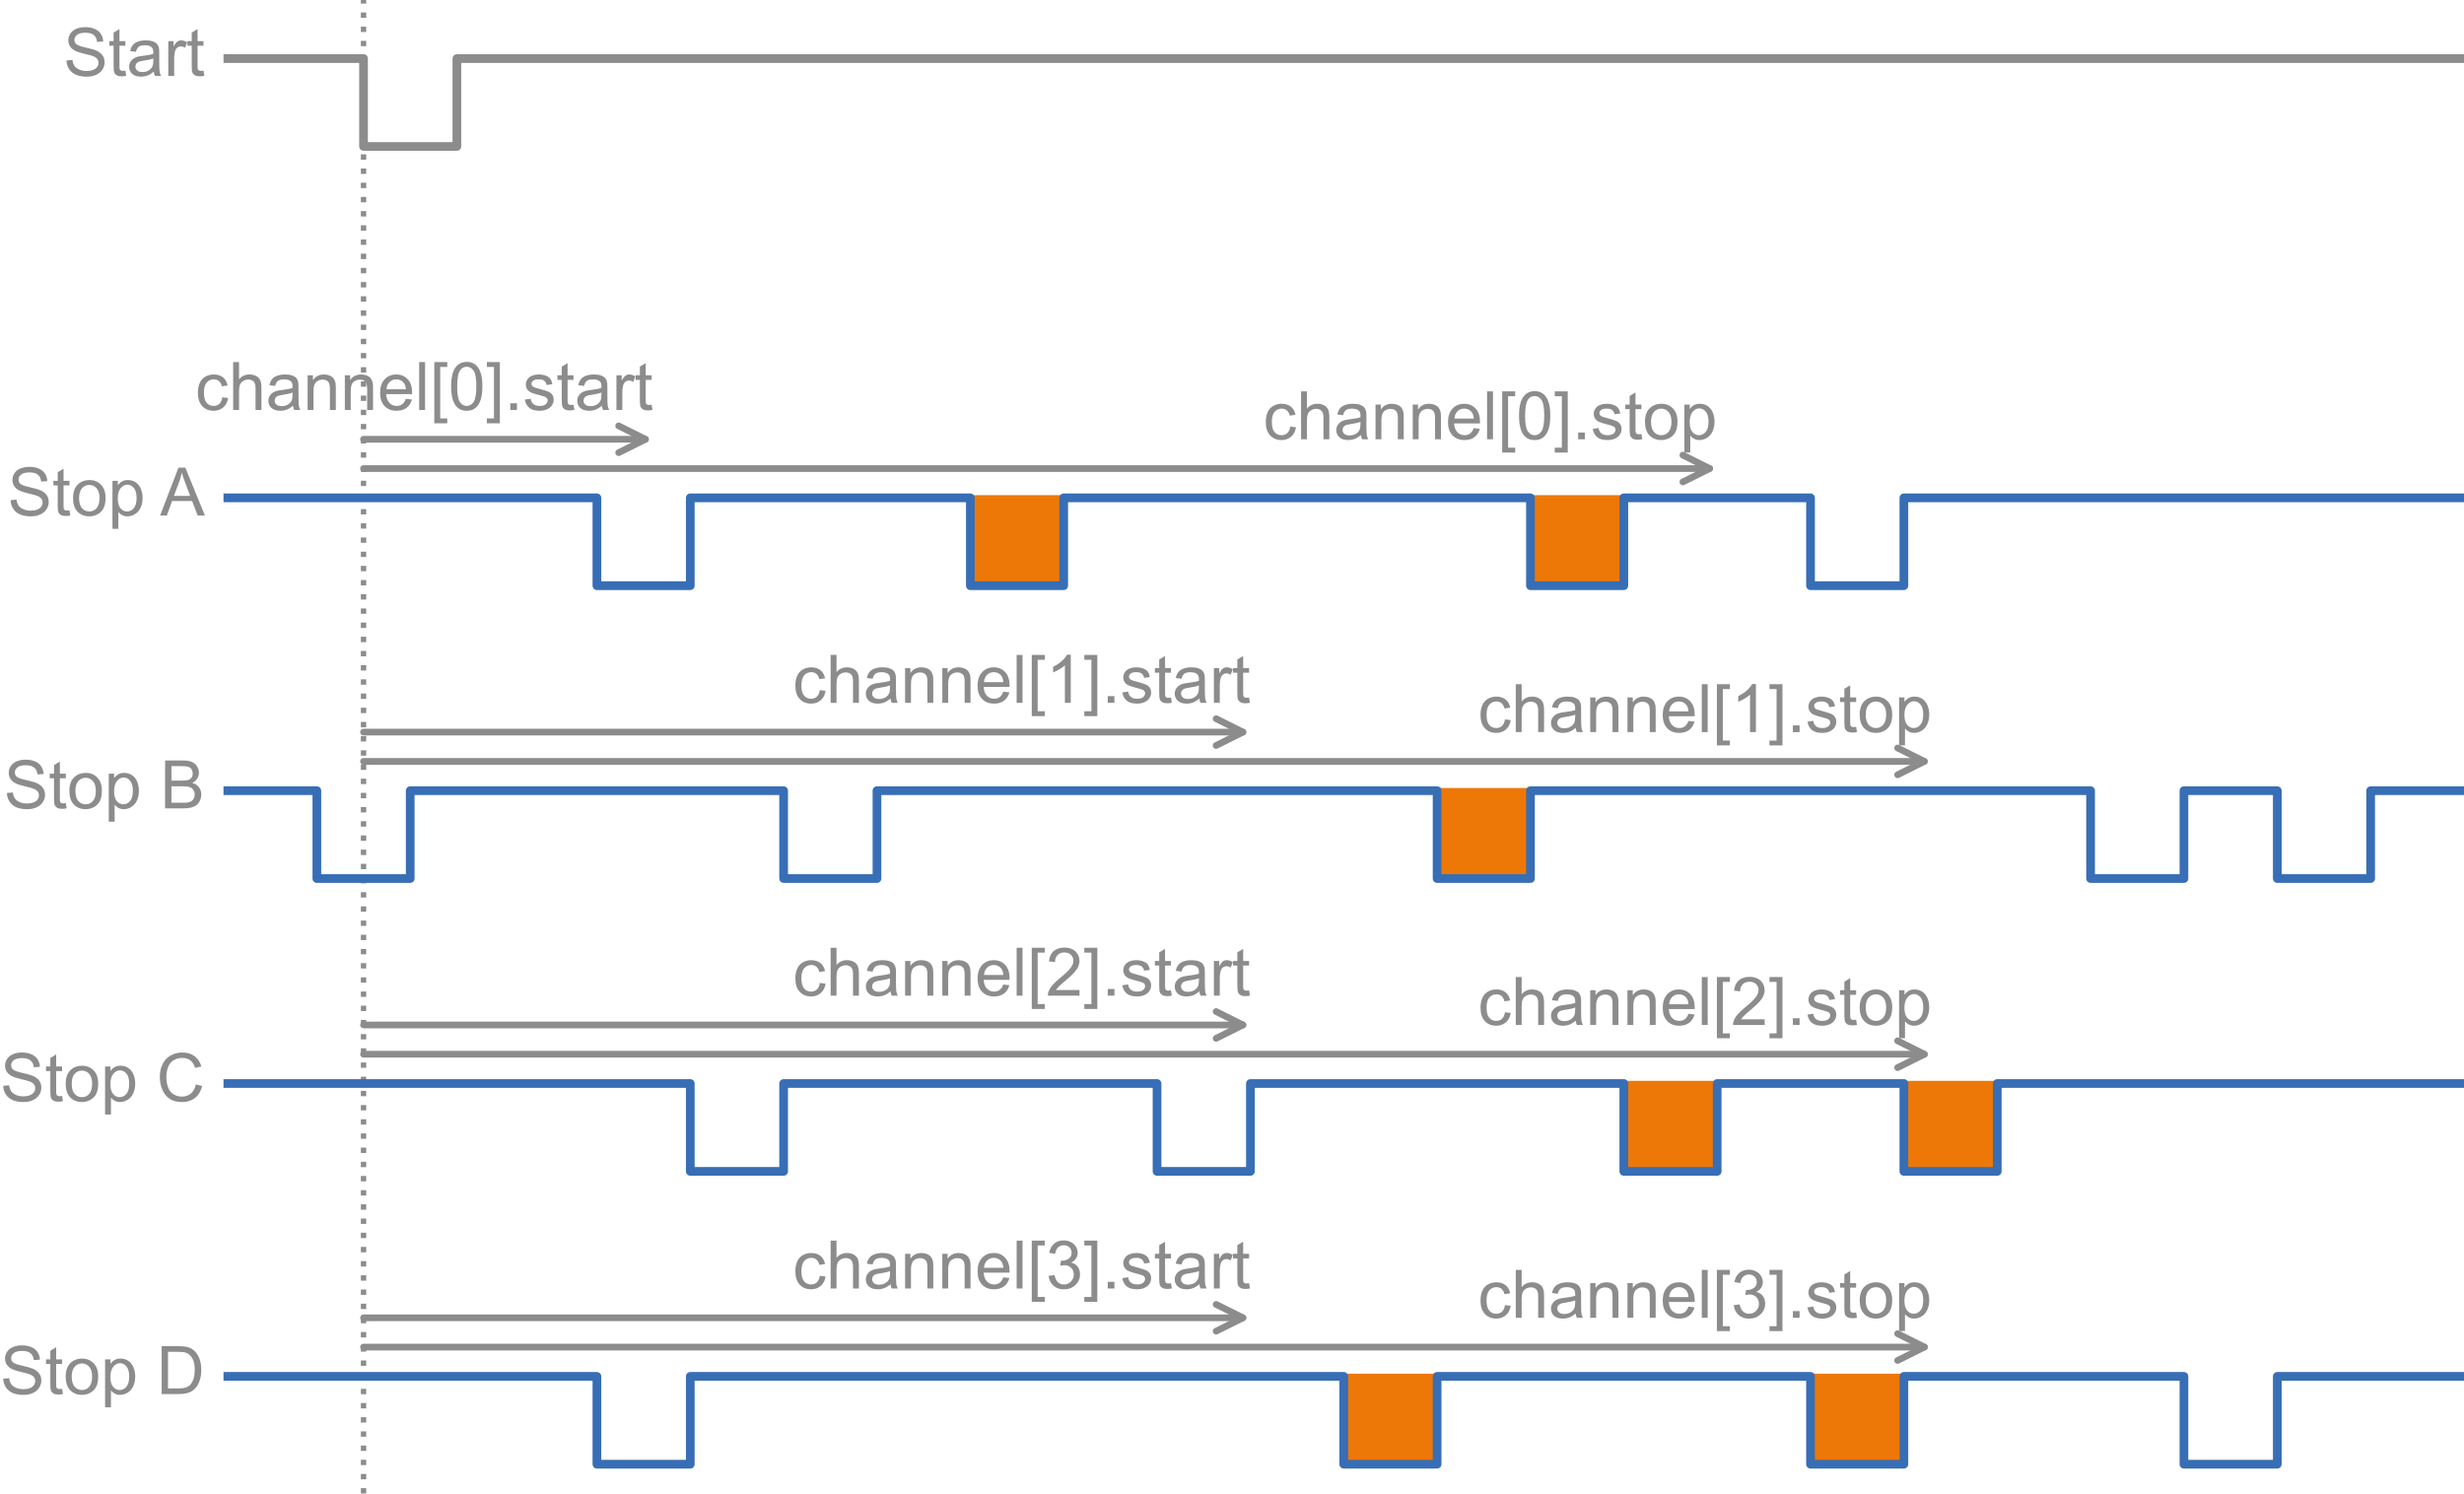
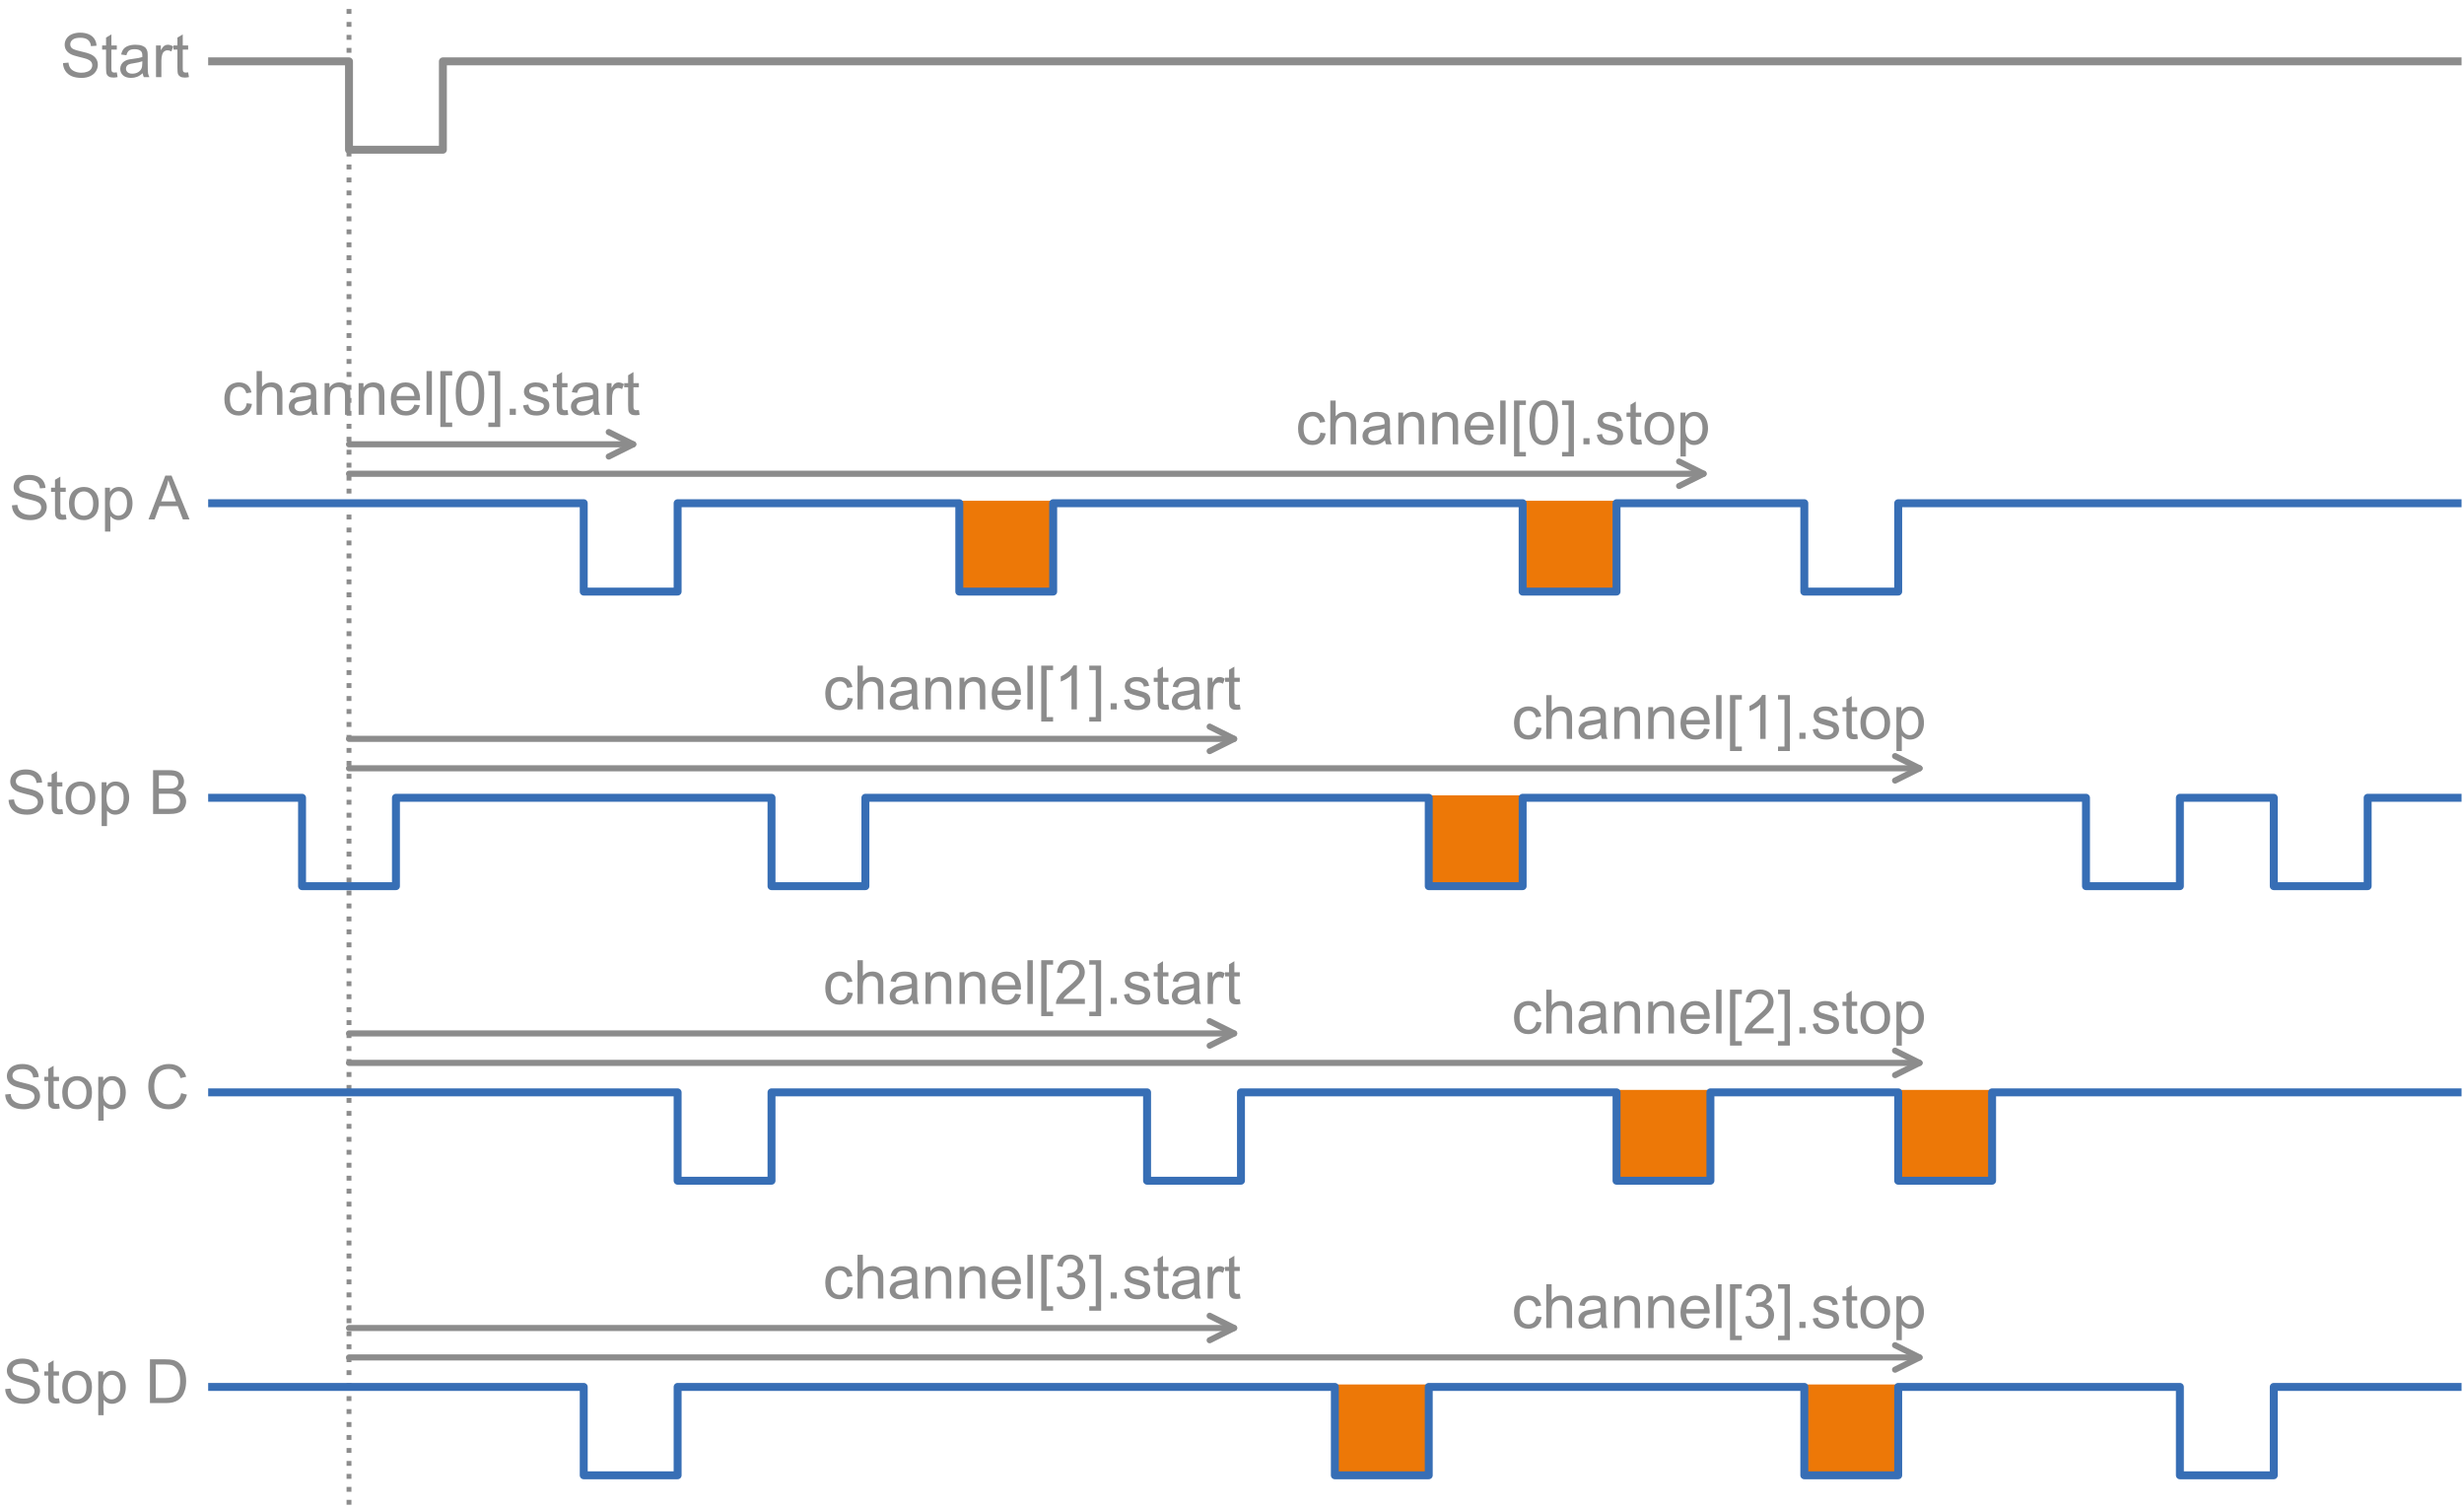
- <svg xmlns="http://www.w3.org/2000/svg" xmlns:xlink="http://www.w3.org/1999/xlink" width="368.1pt" height="223.141pt" viewBox="0 0 368.1 223.141" version="1.1">
+ <svg xmlns="http://www.w3.org/2000/svg" xmlns:xlink="http://www.w3.org/1999/xlink" width="402.945pt" height="246.469pt" viewBox="0 0 402.945 246.469" version="1.1">
  <defs>
    <style type="text/css">*{stroke-linejoin: round; stroke-linecap: butt}</style>
  </defs>
  <g id="figure_1">
    <g id="patch_1">
-       <path d="M 0 223.141  L 368.1 223.141  L 368.1 0  L 0 0  L 0 223.141  z " style="fill: none" />
+       <path d="M 0 246.469  L 402.945 246.469  L 402.945 0  L 0 0  L 0 246.469  z " style="fill: none" />
    </g>
    <g id="axes_1">
      <g id="patch_2">
-         <path d="M 144.96 74.38  L 158.906 74.38  L 158.906 87.506  L 144.96 87.506  z " clip-path="url(#p62dbfad4bb)" style="fill: #ed7807; stroke: #ed7807; stroke-width: 0.8; stroke-linejoin: miter" />
+         <path d="M 156.876 82.29  L 172.23 82.29  L 172.23 96.741  L 156.876 96.741  z " clip-path="url(#p7bf21fe90a)" style="fill: #ed7807; stroke: #ed7807; stroke-width: 0.8; stroke-linejoin: miter" />
      </g>
      <g id="patch_3">
-         <path d="M 228.637 74.38  L 242.584 74.38  L 242.584 87.506  L 228.637 87.506  z " clip-path="url(#p62dbfad4bb)" style="fill: #ed7807; stroke: #ed7807; stroke-width: 0.8; stroke-linejoin: miter" />
+         <path d="M 249.002 82.29  L 264.356 82.29  L 264.356 96.741  L 249.002 96.741  z " clip-path="url(#p7bf21fe90a)" style="fill: #ed7807; stroke: #ed7807; stroke-width: 0.8; stroke-linejoin: miter" />
      </g>
      <g id="patch_4">
-         <path d="M 214.691 118.133  L 228.637 118.133  L 228.637 131.259  L 214.691 131.259  z " clip-path="url(#p62dbfad4bb)" style="fill: #ed7807; stroke: #ed7807; stroke-width: 0.8; stroke-linejoin: miter" />
+         <path d="M 233.647 130.46  L 249.002 130.46  L 249.002 144.911  L 233.647 144.911  z " clip-path="url(#p7bf21fe90a)" style="fill: #ed7807; stroke: #ed7807; stroke-width: 0.8; stroke-linejoin: miter" />
      </g>
      <g id="patch_5">
-         <path d="M 242.584 161.886  L 256.53 161.886  L 256.53 175.012  L 242.584 175.012  z " clip-path="url(#p62dbfad4bb)" style="fill: #ed7807; stroke: #ed7807; stroke-width: 0.8; stroke-linejoin: miter" />
+         <path d="M 264.356 178.631  L 279.71 178.631  L 279.71 193.082  L 264.356 193.082  z " clip-path="url(#p7bf21fe90a)" style="fill: #ed7807; stroke: #ed7807; stroke-width: 0.8; stroke-linejoin: miter" />
      </g>
      <g id="patch_6">
-         <path d="M 284.423 161.886  L 298.369 161.886  L 298.369 175.012  L 284.423 175.012  z " clip-path="url(#p62dbfad4bb)" style="fill: #ed7807; stroke: #ed7807; stroke-width: 0.8; stroke-linejoin: miter" />
+         <path d="M 310.419 178.631  L 325.773 178.631  L 325.773 193.082  L 310.419 193.082  z " clip-path="url(#p7bf21fe90a)" style="fill: #ed7807; stroke: #ed7807; stroke-width: 0.8; stroke-linejoin: miter" />
      </g>
      <g id="patch_7">
-         <path d="M 200.745 205.64  L 214.691 205.64  L 214.691 218.765  L 200.745 218.765  z " clip-path="url(#p62dbfad4bb)" style="fill: #ed7807; stroke: #ed7807; stroke-width: 0.8; stroke-linejoin: miter" />
+         <path d="M 218.293 226.801  L 233.647 226.801  L 233.647 241.252  L 218.293 241.252  z " clip-path="url(#p7bf21fe90a)" style="fill: #ed7807; stroke: #ed7807; stroke-width: 0.8; stroke-linejoin: miter" />
      </g>
      <g id="patch_8">
-         <path d="M 270.476 205.64  L 284.423 205.64  L 284.423 218.765  L 270.476 218.765  z " clip-path="url(#p62dbfad4bb)" style="fill: #ed7807; stroke: #ed7807; stroke-width: 0.8; stroke-linejoin: miter" />
+         <path d="M 295.065 226.801  L 310.419 226.801  L 310.419 241.252  L 295.065 241.252  z " clip-path="url(#p7bf21fe90a)" style="fill: #ed7807; stroke: #ed7807; stroke-width: 0.8; stroke-linejoin: miter" />
      </g>
      <g id="line2d_1">
-         <path d="M 33.389 8.751  L 54.309 8.751  L 54.309 21.877  L 68.255 21.877  L 68.255 8.751  L 368.1 8.751  " clip-path="url(#p62dbfad4bb)" style="fill: none; stroke: #8c8c8c; stroke-width: 1.3; stroke-linecap: square" />
+         <path d="M 34.041 10.034  L 57.073 10.034  L 57.073 24.485  L 72.427 24.485  L 72.427 10.034  L 402.545 10.034  " clip-path="url(#p7bf21fe90a)" style="fill: none; stroke: #8c8c8c; stroke-width: 1.3; stroke-linecap: square" />
      </g>
      <g id="line2d_2">
-         <path d="M 54.309 223.141  L 54.309 0  " clip-path="url(#p62dbfad4bb)" style="fill: none; stroke-dasharray: 0.8,1.32; stroke-dashoffset: 0; stroke: #8c8c8c; stroke-width: 0.8" />
+         <path d="M 57.073 246.069  L 57.073 0.4  " clip-path="url(#p7bf21fe90a)" style="fill: none; stroke-dasharray: 0.8,1.32; stroke-dashoffset: 0; stroke: #8c8c8c; stroke-width: 0.8" />
      </g>
      <g id="line2d_3">
-         <path d="M 33.389 74.38  L 89.174 74.38  L 89.174 87.506  L 103.121 87.506  L 103.121 74.38  L 144.96 74.38  L 144.96 87.506  L 158.906 87.506  L 158.906 74.38  L 228.637 74.38  L 228.637 87.506  L 242.584 87.506  L 242.584 74.38  L 270.476 74.38  L 270.476 87.506  L 284.423 87.506  L 284.423 74.38  L 368.1 74.38  " clip-path="url(#p62dbfad4bb)" style="fill: none; stroke: #376eb5; stroke-width: 1.3; stroke-linecap: square" />
+         <path d="M 34.041 82.29  L 95.459 82.29  L 95.459 96.741  L 110.813 96.741  L 110.813 82.29  L 156.876 82.29  L 156.876 96.741  L 172.23 96.741  L 172.23 82.29  L 249.002 82.29  L 249.002 96.741  L 264.356 96.741  L 264.356 82.29  L 295.065 82.29  L 295.065 96.741  L 310.419 96.741  L 310.419 82.29  L 402.545 82.29  " clip-path="url(#p7bf21fe90a)" style="fill: none; stroke: #376eb5; stroke-width: 1.3; stroke-linecap: square" />
      </g>
      <g id="line2d_4">
-         <path d="M 33.389 118.133  L 47.336 118.133  L 47.336 131.259  L 61.282 131.259  L 61.282 118.133  L 117.067 118.133  L 117.067 131.259  L 131.013 131.259  L 131.013 118.133  L 214.691 118.133  L 214.691 131.259  L 228.637 131.259  L 228.637 118.133  L 312.315 118.133  L 312.315 131.259  L 326.262 131.259  L 326.262 118.133  L 340.208 118.133  L 340.208 131.259  L 354.154 131.259  L 354.154 118.133  L 368.1 118.133  " clip-path="url(#p62dbfad4bb)" style="fill: none; stroke: #376eb5; stroke-width: 1.3; stroke-linecap: square" />
+         <path d="M 34.041 130.46  L 49.396 130.46  L 49.396 144.911  L 64.75 144.911  L 64.75 130.46  L 126.167 130.46  L 126.167 144.911  L 141.521 144.911  L 141.521 130.46  L 233.647 130.46  L 233.647 144.911  L 249.002 144.911  L 249.002 130.46  L 341.128 130.46  L 341.128 144.911  L 356.482 144.911  L 356.482 130.46  L 371.836 130.46  L 371.836 144.911  L 387.191 144.911  L 387.191 130.46  L 402.545 130.46  " clip-path="url(#p7bf21fe90a)" style="fill: none; stroke: #376eb5; stroke-width: 1.3; stroke-linecap: square" />
      </g>
      <g id="line2d_5">
-         <path d="M 33.389 161.886  L 103.121 161.886  L 103.121 175.012  L 117.067 175.012  L 117.067 161.886  L 172.852 161.886  L 172.852 175.012  L 186.799 175.012  L 186.799 161.886  L 242.584 161.886  L 242.584 175.012  L 256.53 175.012  L 256.53 161.886  L 284.423 161.886  L 284.423 175.012  L 298.369 175.012  L 298.369 161.886  L 368.1 161.886  " clip-path="url(#p62dbfad4bb)" style="fill: none; stroke: #376eb5; stroke-width: 1.3; stroke-linecap: square" />
+         <path d="M 34.041 178.631  L 110.813 178.631  L 110.813 193.082  L 126.167 193.082  L 126.167 178.631  L 187.584 178.631  L 187.584 193.082  L 202.939 193.082  L 202.939 178.631  L 264.356 178.631  L 264.356 193.082  L 279.71 193.082  L 279.71 178.631  L 310.419 178.631  L 310.419 193.082  L 325.773 193.082  L 325.773 178.631  L 402.545 178.631  " clip-path="url(#p7bf21fe90a)" style="fill: none; stroke: #376eb5; stroke-width: 1.3; stroke-linecap: square" />
      </g>
      <g id="line2d_6">
-         <path d="M 33.389 205.64  L 89.174 205.64  L 89.174 218.765  L 103.121 218.765  L 103.121 205.64  L 200.745 205.64  L 200.745 218.765  L 214.691 218.765  L 214.691 205.64  L 270.476 205.64  L 270.476 218.765  L 284.423 218.765  L 284.423 205.64  L 326.262 205.64  L 326.262 218.765  L 340.208 218.765  L 340.208 205.64  L 368.1 205.64  " clip-path="url(#p62dbfad4bb)" style="fill: none; stroke: #376eb5; stroke-width: 1.3; stroke-linecap: square" />
+         <path d="M 34.041 226.801  L 95.459 226.801  L 95.459 241.252  L 110.813 241.252  L 110.813 226.801  L 218.293 226.801  L 218.293 241.252  L 233.647 241.252  L 233.647 226.801  L 295.065 226.801  L 295.065 241.252  L 310.419 241.252  L 310.419 226.801  L 356.482 226.801  L 356.482 241.252  L 371.836 241.252  L 371.836 226.801  L 402.545 226.801  " clip-path="url(#p7bf21fe90a)" style="fill: none; stroke: #376eb5; stroke-width: 1.3; stroke-linecap: square" />
      </g>
      <g id="text_1">
-         <g style="fill: #8c8c8c" transform="translate(9.482812 11.33577) scale(0.1 -0.1)">
+         <g style="fill: #8c8c8c" transform="translate(9.853125 12.61925) scale(0.1 -0.1)">
          <defs>
            <path id="ArialMT-53" d="M 288 1472  L 859 1522  Q 900 1178 1048 958  Q 1197 738 1509 602  Q 1822 466 2213 466  Q 2559 466 2825 569  Q 3091 672 3220 851  Q 3350 1031 3350 1244  Q 3350 1459 3225 1620  Q 3100 1781 2813 1891  Q 2628 1963 1997 2114  Q 1366 2266 1113 2400  Q 784 2572 623 2826  Q 463 3081 463 3397  Q 463 3744 659 4045  Q 856 4347 1234 4503  Q 1613 4659 2075 4659  Q 2584 4659 2973 4495  Q 3363 4331 3572 4012  Q 3781 3694 3797 3291  L 3216 3247  Q 3169 3681 2898 3903  Q 2628 4125 2100 4125  Q 1550 4125 1298 3923  Q 1047 3722 1047 3438  Q 1047 3191 1225 3031  Q 1400 2872 2139 2705  Q 2878 2538 3153 2413  Q 3553 2228 3743 1945  Q 3934 1663 3934 1294  Q 3934 928 3725 604  Q 3516 281 3123 101  Q 2731 -78 2241 -78  Q 1619 -78 1198 103  Q 778 284 539 648  Q 300 1013 288 1472  z " transform="scale(0.015625)" />
            <path id="ArialMT-74" d="M 1650 503  L 1731 6  Q 1494 -44 1306 -44  Q 1000 -44 831 53  Q 663 150 594 308  Q 525 466 525 972  L 525 2881  L 113 2881  L 113 3319  L 525 3319  L 525 4141  L 1084 4478  L 1084 3319  L 1650 3319  L 1650 2881  L 1084 2881  L 1084 941  Q 1084 700 1114 631  Q 1144 563 1211 522  Q 1278 481 1403 481  Q 1497 481 1650 503  z " transform="scale(0.015625)" />
            <path id="ArialMT-61" d="M 2588 409  Q 2275 144 1986 34  Q 1697 -75 1366 -75  Q 819 -75 525 192  Q 231 459 231 875  Q 231 1119 342 1320  Q 453 1522 633 1644  Q 813 1766 1038 1828  Q 1203 1872 1538 1913  Q 2219 1994 2541 2106  Q 2544 2222 2544 2253  Q 2544 2597 2384 2738  Q 2169 2928 1744 2928  Q 1347 2928 1158 2789  Q 969 2650 878 2297  L 328 2372  Q 403 2725 575 2942  Q 747 3159 1072 3276  Q 1397 3394 1825 3394  Q 2250 3394 2515 3294  Q 2781 3194 2906 3042  Q 3031 2891 3081 2659  Q 3109 2516 3109 2141  L 3109 1391  Q 3109 606 3145 398  Q 3181 191 3288 0  L 2700 0  Q 2613 175 2588 409  z M 2541 1666  Q 2234 1541 1622 1453  Q 1275 1403 1131 1340  Q 988 1278 909 1158  Q 831 1038 831 891  Q 831 666 1001 516  Q 1172 366 1500 366  Q 1825 366 2078 508  Q 2331 650 2450 897  Q 2541 1088 2541 1459  L 2541 1666  z " transform="scale(0.015625)" />
            <path id="ArialMT-72" d="M 416 0  L 416 3319  L 922 3319  L 922 2816  Q 1116 3169 1280 3281  Q 1444 3394 1641 3394  Q 1925 3394 2219 3213  L 2025 2691  Q 1819 2813 1613 2813  Q 1428 2813 1281 2702  Q 1134 2591 1072 2394  Q 978 2094 978 1738  L 978 0  L 416 0  z " transform="scale(0.015625)" />
          </defs>
          <use xlink:href="#ArialMT-53" />
          <use xlink:href="#ArialMT-74" transform="translate(66.69922 0)" />
          <use xlink:href="#ArialMT-61" transform="translate(94.48242 0)" />
          <use xlink:href="#ArialMT-72" transform="translate(150.0977 0)" />
          <use xlink:href="#ArialMT-74" transform="translate(183.3984 0)" />
        </g>
      </g>
      <g id="text_2">
-         <g style="fill: #8c8c8c" transform="translate(1.13125 77.02635) scale(0.1 -0.1)">
+         <g style="fill: #8c8c8c" transform="translate(1.501563 84.93586) scale(0.1 -0.1)">
          <defs>
            <path id="ArialMT-6f" d="M 213 1659  Q 213 2581 725 3025  Q 1153 3394 1769 3394  Q 2453 3394 2887 2945  Q 3322 2497 3322 1706  Q 3322 1066 3130 698  Q 2938 331 2570 128  Q 2203 -75 1769 -75  Q 1072 -75 642 372  Q 213 819 213 1659  z M 791 1659  Q 791 1022 1069 705  Q 1347 388 1769 388  Q 2188 388 2466 706  Q 2744 1025 2744 1678  Q 2744 2294 2464 2611  Q 2184 2928 1769 2928  Q 1347 2928 1069 2612  Q 791 2297 791 1659  z " transform="scale(0.015625)" />
            <path id="ArialMT-70" d="M 422 -1272  L 422 3319  L 934 3319  L 934 2888  Q 1116 3141 1344 3267  Q 1572 3394 1897 3394  Q 2322 3394 2647 3175  Q 2972 2956 3137 2557  Q 3303 2159 3303 1684  Q 3303 1175 3120 767  Q 2938 359 2589 142  Q 2241 -75 1856 -75  Q 1575 -75 1351 44  Q 1128 163 984 344  L 984 -1272  L 422 -1272  z M 931 1641  Q 931 1000 1190 694  Q 1450 388 1819 388  Q 2194 388 2461 705  Q 2728 1022 2728 1688  Q 2728 2322 2467 2637  Q 2206 2953 1844 2953  Q 1484 2953 1207 2617  Q 931 2281 931 1641  z " transform="scale(0.015625)" />
            <path id="ArialMT-20" transform="scale(0.015625)" />
            <path id="ArialMT-41" d="M -9 0  L 1750 4581  L 2403 4581  L 4278 0  L 3588 0  L 3053 1388  L 1138 1388  L 634 0  L -9 0  z M 1313 1881  L 2866 1881  L 2388 3150  Q 2169 3728 2063 4100  Q 1975 3659 1816 3225  L 1313 1881  z " transform="scale(0.015625)" />
          </defs>
          <use xlink:href="#ArialMT-53" />
          <use xlink:href="#ArialMT-74" transform="translate(66.69922 0)" />
          <use xlink:href="#ArialMT-6f" transform="translate(94.48242 0)" />
          <use xlink:href="#ArialMT-70" transform="translate(150.0977 0)" />
          <use xlink:href="#ArialMT-20" transform="translate(205.7129 0)" />
          <use xlink:href="#ArialMT-41" transform="translate(227.9961 0)" />
        </g>
      </g>
      <g id="patch_9">
-         <path d="M 54.309 65.63  Q 75.925 65.63 96.424 65.63  " style="fill: none; stroke: #8c8c8c; stroke-linecap: round" />
-         <path d="M 92.424 63.63  L 96.424 65.63  L 92.424 67.63  " style="fill: none; stroke: #8c8c8c; stroke-linecap: round" />
+         <path d="M 57.073 72.656  Q 80.872 72.656 103.553 72.656  " style="fill: none; stroke: #8c8c8c; stroke-linecap: round" />
+         <path d="M 99.553 70.656  L 103.553 72.656  L 99.553 74.656  " style="fill: none; stroke: #8c8c8c; stroke-linecap: round" />
      </g>
      <g id="text_3">
-         <g style="fill: #8c8c8c" transform="translate(29.17348 61.25433) scale(0.1 -0.1)">
+         <g style="fill: #8c8c8c" transform="translate(36.30235 67.83863) scale(0.1 -0.1)">
          <defs>
            <path id="ArialMT-63" d="M 2588 1216  L 3141 1144  Q 3050 572 2676 248  Q 2303 -75 1759 -75  Q 1078 -75 664 370  Q 250 816 250 1647  Q 250 2184 428 2587  Q 606 2991 970 3192  Q 1334 3394 1763 3394  Q 2303 3394 2647 3120  Q 2991 2847 3088 2344  L 2541 2259  Q 2463 2594 2264 2762  Q 2066 2931 1784 2931  Q 1359 2931 1093 2626  Q 828 2322 828 1663  Q 828 994 1084 691  Q 1341 388 1753 388  Q 2084 388 2306 591  Q 2528 794 2588 1216  z " transform="scale(0.015625)" />
            <path id="ArialMT-68" d="M 422 0  L 422 4581  L 984 4581  L 984 2938  Q 1378 3394 1978 3394  Q 2347 3394 2619 3248  Q 2891 3103 3008 2847  Q 3125 2591 3125 2103  L 3125 0  L 2563 0  L 2563 2103  Q 2563 2525 2380 2717  Q 2197 2909 1863 2909  Q 1613 2909 1392 2779  Q 1172 2650 1078 2428  Q 984 2206 984 1816  L 984 0  L 422 0  z " transform="scale(0.015625)" />
            <path id="ArialMT-6e" d="M 422 0  L 422 3319  L 928 3319  L 928 2847  Q 1294 3394 1984 3394  Q 2284 3394 2536 3286  Q 2788 3178 2913 3003  Q 3038 2828 3088 2588  Q 3119 2431 3119 2041  L 3119 0  L 2556 0  L 2556 2019  Q 2556 2363 2490 2533  Q 2425 2703 2258 2804  Q 2091 2906 1866 2906  Q 1506 2906 1245 2678  Q 984 2450 984 1813  L 984 0  L 422 0  z " transform="scale(0.015625)" />
            <path id="ArialMT-65" d="M 2694 1069  L 3275 997  Q 3138 488 2766 206  Q 2394 -75 1816 -75  Q 1088 -75 661 373  Q 234 822 234 1631  Q 234 2469 665 2931  Q 1097 3394 1784 3394  Q 2450 3394 2872 2941  Q 3294 2488 3294 1666  Q 3294 1616 3291 1516  L 816 1516  Q 847 969 1125 678  Q 1403 388 1819 388  Q 2128 388 2347 550  Q 2566 713 2694 1069  z M 847 1978  L 2700 1978  Q 2663 2397 2488 2606  Q 2219 2931 1791 2931  Q 1403 2931 1139 2672  Q 875 2413 847 1978  z " transform="scale(0.015625)" />
            <path id="ArialMT-6c" d="M 409 0  L 409 4581  L 972 4581  L 972 0  L 409 0  z " transform="scale(0.015625)" />
            <path id="ArialMT-5b" d="M 434 -1272  L 434 4581  L 1675 4581  L 1675 4116  L 997 4116  L 997 -806  L 1675 -806  L 1675 -1272  L 434 -1272  z " transform="scale(0.015625)" />
            <path id="ArialMT-30" d="M 266 2259  Q 266 3072 433 3567  Q 600 4063 929 4331  Q 1259 4600 1759 4600  Q 2128 4600 2406 4451  Q 2684 4303 2865 4023  Q 3047 3744 3150 3342  Q 3253 2941 3253 2259  Q 3253 1453 3087 958  Q 2922 463 2592 192  Q 2263 -78 1759 -78  Q 1097 -78 719 397  Q 266 969 266 2259  z M 844 2259  Q 844 1131 1108 757  Q 1372 384 1759 384  Q 2147 384 2411 759  Q 2675 1134 2675 2259  Q 2675 3391 2411 3762  Q 2147 4134 1753 4134  Q 1366 4134 1134 3806  Q 844 3388 844 2259  z " transform="scale(0.015625)" />
            <path id="ArialMT-5d" d="M 1363 -1272  L 122 -1272  L 122 -806  L 800 -806  L 800 4116  L 122 4116  L 122 4581  L 1363 4581  L 1363 -1272  z " transform="scale(0.015625)" />
            <path id="ArialMT-2e" d="M 581 0  L 581 641  L 1222 641  L 1222 0  L 581 0  z " transform="scale(0.015625)" />
            <path id="ArialMT-73" d="M 197 991  L 753 1078  Q 800 744 1014 566  Q 1228 388 1613 388  Q 2000 388 2187 545  Q 2375 703 2375 916  Q 2375 1106 2209 1216  Q 2094 1291 1634 1406  Q 1016 1563 777 1677  Q 538 1791 414 1992  Q 291 2194 291 2438  Q 291 2659 392 2848  Q 494 3038 669 3163  Q 800 3259 1026 3326  Q 1253 3394 1513 3394  Q 1903 3394 2198 3281  Q 2494 3169 2634 2976  Q 2775 2784 2828 2463  L 2278 2388  Q 2241 2644 2061 2787  Q 1881 2931 1553 2931  Q 1166 2931 1000 2803  Q 834 2675 834 2503  Q 834 2394 903 2306  Q 972 2216 1119 2156  Q 1203 2125 1616 2013  Q 2213 1853 2448 1751  Q 2684 1650 2818 1456  Q 2953 1263 2953 975  Q 2953 694 2789 445  Q 2625 197 2315 61  Q 2006 -75 1616 -75  Q 969 -75 630 194  Q 291 463 197 991  z " transform="scale(0.015625)" />
          </defs>
          <use xlink:href="#ArialMT-63" />
          <use xlink:href="#ArialMT-68" transform="translate(50 0)" />
          <use xlink:href="#ArialMT-61" transform="translate(105.6152 0)" />
          <use xlink:href="#ArialMT-6e" transform="translate(161.2305 0)" />
          <use xlink:href="#ArialMT-6e" transform="translate(216.8457 0)" />
          <use xlink:href="#ArialMT-65" transform="translate(272.4609 0)" />
          <use xlink:href="#ArialMT-6c" transform="translate(328.0762 0)" />
          <use xlink:href="#ArialMT-5b" transform="translate(350.293 0)" />
          <use xlink:href="#ArialMT-30" transform="translate(378.0762 0)" />
          <use xlink:href="#ArialMT-5d" transform="translate(433.6914 0)" />
          <use xlink:href="#ArialMT-2e" transform="translate(461.4746 0)" />
          <use xlink:href="#ArialMT-73" transform="translate(489.2578 0)" />
          <use xlink:href="#ArialMT-74" transform="translate(539.2578 0)" />
          <use xlink:href="#ArialMT-61" transform="translate(567.041 0)" />
          <use xlink:href="#ArialMT-72" transform="translate(622.6562 0)" />
          <use xlink:href="#ArialMT-74" transform="translate(655.957 0)" />
        </g>
      </g>
      <g id="patch_10">
-         <path d="M 54.309 70.005  Q 155.419 70.005 255.412 70.005  " style="fill: none; stroke: #8c8c8c; stroke-linecap: round" />
-         <path d="M 251.412 68.005  L 255.412 70.005  L 251.412 72.005  " style="fill: none; stroke: #8c8c8c; stroke-linecap: round" />
+         <path d="M 57.073 77.473  Q 168.392 77.473 278.592 77.473  " style="fill: none; stroke: #8c8c8c; stroke-linecap: round" />
+         <path d="M 274.592 75.473  L 278.592 77.473  L 274.592 79.473  " style="fill: none; stroke: #8c8c8c; stroke-linecap: round" />
      </g>
      <g id="text_4">
-         <g style="fill: #8c8c8c" transform="translate(188.7081 65.62964) scale(0.1 -0.1)">
+         <g style="fill: #8c8c8c" transform="translate(211.8886 72.65567) scale(0.1 -0.1)">
          <use xlink:href="#ArialMT-63" />
          <use xlink:href="#ArialMT-68" transform="translate(50 0)" />
          <use xlink:href="#ArialMT-61" transform="translate(105.6152 0)" />
          <use xlink:href="#ArialMT-6e" transform="translate(161.2305 0)" />
          <use xlink:href="#ArialMT-6e" transform="translate(216.8457 0)" />
          <use xlink:href="#ArialMT-65" transform="translate(272.4609 0)" />
          <use xlink:href="#ArialMT-6c" transform="translate(328.0762 0)" />
          <use xlink:href="#ArialMT-5b" transform="translate(350.293 0)" />
          <use xlink:href="#ArialMT-30" transform="translate(378.0762 0)" />
          <use xlink:href="#ArialMT-5d" transform="translate(433.6914 0)" />
          <use xlink:href="#ArialMT-2e" transform="translate(461.4746 0)" />
          <use xlink:href="#ArialMT-73" transform="translate(489.2578 0)" />
          <use xlink:href="#ArialMT-74" transform="translate(539.2578 0)" />
          <use xlink:href="#ArialMT-6f" transform="translate(567.041 0)" />
          <use xlink:href="#ArialMT-70" transform="translate(622.6562 0)" />
        </g>
      </g>
      <g id="text_5">
-         <g style="fill: #8c8c8c" transform="translate(0.58125 120.7794) scale(0.1 -0.1)">
+         <g style="fill: #8c8c8c" transform="translate(0.951563 133.1063) scale(0.1 -0.1)">
          <defs>
            <path id="ArialMT-42" d="M 469 0  L 469 4581  L 2188 4581  Q 2713 4581 3030 4442  Q 3347 4303 3526 4014  Q 3706 3725 3706 3409  Q 3706 3116 3547 2856  Q 3388 2597 3066 2438  Q 3481 2316 3704 2022  Q 3928 1728 3928 1328  Q 3928 1006 3792 729  Q 3656 453 3456 303  Q 3256 153 2954 76  Q 2653 0 2216 0  L 469 0  z M 1075 2656  L 2066 2656  Q 2469 2656 2644 2709  Q 2875 2778 2992 2937  Q 3109 3097 3109 3338  Q 3109 3566 3000 3739  Q 2891 3913 2687 3977  Q 2484 4041 1991 4041  L 1075 4041  L 1075 2656  z M 1075 541  L 2216 541  Q 2509 541 2628 563  Q 2838 600 2978 687  Q 3119 775 3209 942  Q 3300 1109 3300 1328  Q 3300 1584 3169 1773  Q 3038 1963 2805 2039  Q 2572 2116 2134 2116  L 1075 2116  L 1075 541  z " transform="scale(0.015625)" />
          </defs>
          <use xlink:href="#ArialMT-53" />
          <use xlink:href="#ArialMT-74" transform="translate(66.69922 0)" />
          <use xlink:href="#ArialMT-6f" transform="translate(94.48242 0)" />
          <use xlink:href="#ArialMT-70" transform="translate(150.0977 0)" />
          <use xlink:href="#ArialMT-20" transform="translate(205.7129 0)" />
          <use xlink:href="#ArialMT-42" transform="translate(233.4961 0)" />
        </g>
      </g>
      <g id="patch_11">
-         <path d="M 54.309 109.383  Q 120.554 109.383 185.681 109.383  " style="fill: none; stroke: #8c8c8c; stroke-linecap: round" />
-         <path d="M 181.681 107.383  L 185.681 109.383  L 181.681 111.383  " style="fill: none; stroke: #8c8c8c; stroke-linecap: round" />
+         <path d="M 57.073 120.826  Q 130.006 120.826 201.821 120.826  " style="fill: none; stroke: #8c8c8c; stroke-linecap: round" />
+         <path d="M 197.821 118.826  L 201.821 120.826  L 197.821 122.826  " style="fill: none; stroke: #8c8c8c; stroke-linecap: round" />
      </g>
      <g id="text_6">
-         <g style="fill: #8c8c8c" transform="translate(118.4298 105.0074) scale(0.1 -0.1)">
+         <g style="fill: #8c8c8c" transform="translate(134.5701 116.0091) scale(0.1 -0.1)">
          <defs>
            <path id="ArialMT-31" d="M 2384 0  L 1822 0  L 1822 3584  Q 1619 3391 1289 3197  Q 959 3003 697 2906  L 697 3450  Q 1169 3672 1522 3987  Q 1875 4303 2022 4600  L 2384 4600  L 2384 0  z " transform="scale(0.015625)" />
          </defs>
          <use xlink:href="#ArialMT-63" />
          <use xlink:href="#ArialMT-68" transform="translate(50 0)" />
          <use xlink:href="#ArialMT-61" transform="translate(105.6152 0)" />
          <use xlink:href="#ArialMT-6e" transform="translate(161.2305 0)" />
          <use xlink:href="#ArialMT-6e" transform="translate(216.8457 0)" />
          <use xlink:href="#ArialMT-65" transform="translate(272.4609 0)" />
          <use xlink:href="#ArialMT-6c" transform="translate(328.0762 0)" />
          <use xlink:href="#ArialMT-5b" transform="translate(350.293 0)" />
          <use xlink:href="#ArialMT-31" transform="translate(378.0762 0)" />
          <use xlink:href="#ArialMT-5d" transform="translate(433.6914 0)" />
          <use xlink:href="#ArialMT-2e" transform="translate(461.4746 0)" />
          <use xlink:href="#ArialMT-73" transform="translate(489.2578 0)" />
          <use xlink:href="#ArialMT-74" transform="translate(539.2578 0)" />
          <use xlink:href="#ArialMT-61" transform="translate(567.041 0)" />
          <use xlink:href="#ArialMT-72" transform="translate(622.6562 0)" />
          <use xlink:href="#ArialMT-74" transform="translate(655.957 0)" />
        </g>
      </g>
      <g id="patch_12">
-         <path d="M 54.309 113.758  Q 171.458 113.758 287.488 113.758  " style="fill: none; stroke: #8c8c8c; stroke-linecap: round" />
-         <path d="M 283.488 111.758  L 287.488 113.758  L 283.488 115.758  " style="fill: none; stroke: #8c8c8c; stroke-linecap: round" />
+         <path d="M 57.073 125.643  Q 186.049 125.643 313.907 125.643  " style="fill: none; stroke: #8c8c8c; stroke-linecap: round" />
+         <path d="M 309.907 123.643  L 313.907 125.643  L 309.907 127.643  " style="fill: none; stroke: #8c8c8c; stroke-linecap: round" />
      </g>
      <g id="text_7">
-         <g style="fill: #8c8c8c" transform="translate(220.7846 109.3827) scale(0.1 -0.1)">
+         <g style="fill: #8c8c8c" transform="translate(247.2036 120.8261) scale(0.1 -0.1)">
          <use xlink:href="#ArialMT-63" />
          <use xlink:href="#ArialMT-68" transform="translate(50 0)" />
          <use xlink:href="#ArialMT-61" transform="translate(105.6152 0)" />
          <use xlink:href="#ArialMT-6e" transform="translate(161.2305 0)" />
          <use xlink:href="#ArialMT-6e" transform="translate(216.8457 0)" />
          <use xlink:href="#ArialMT-65" transform="translate(272.4609 0)" />
          <use xlink:href="#ArialMT-6c" transform="translate(328.0762 0)" />
          <use xlink:href="#ArialMT-5b" transform="translate(350.293 0)" />
          <use xlink:href="#ArialMT-31" transform="translate(378.0762 0)" />
          <use xlink:href="#ArialMT-5d" transform="translate(433.6914 0)" />
          <use xlink:href="#ArialMT-2e" transform="translate(461.4746 0)" />
          <use xlink:href="#ArialMT-73" transform="translate(489.2578 0)" />
          <use xlink:href="#ArialMT-74" transform="translate(539.2578 0)" />
          <use xlink:href="#ArialMT-6f" transform="translate(567.041 0)" />
          <use xlink:href="#ArialMT-70" transform="translate(622.6562 0)" />
        </g>
      </g>
      <g id="text_8">
-         <g style="fill: #8c8c8c" transform="translate(0.029687 164.5325) scale(0.1 -0.1)">
+         <g style="fill: #8c8c8c" transform="translate(0.4 181.2768) scale(0.1 -0.1)">
          <defs>
            <path id="ArialMT-43" d="M 3763 1606  L 4369 1453  Q 4178 706 3683 314  Q 3188 -78 2472 -78  Q 1731 -78 1267 223  Q 803 525 561 1097  Q 319 1669 319 2325  Q 319 3041 592 3573  Q 866 4106 1370 4382  Q 1875 4659 2481 4659  Q 3169 4659 3637 4309  Q 4106 3959 4291 3325  L 3694 3184  Q 3534 3684 3231 3912  Q 2928 4141 2469 4141  Q 1941 4141 1586 3887  Q 1231 3634 1087 3207  Q 944 2781 944 2328  Q 944 1744 1114 1308  Q 1284 872 1643 656  Q 2003 441 2422 441  Q 2931 441 3284 734  Q 3638 1028 3763 1606  z " transform="scale(0.015625)" />
          </defs>
          <use xlink:href="#ArialMT-53" />
          <use xlink:href="#ArialMT-74" transform="translate(66.69922 0)" />
          <use xlink:href="#ArialMT-6f" transform="translate(94.48242 0)" />
          <use xlink:href="#ArialMT-70" transform="translate(150.0977 0)" />
          <use xlink:href="#ArialMT-20" transform="translate(205.7129 0)" />
          <use xlink:href="#ArialMT-43" transform="translate(233.4961 0)" />
        </g>
      </g>
      <g id="patch_13">
-         <path d="M 54.309 153.136  Q 120.554 153.136 185.681 153.136  " style="fill: none; stroke: #8c8c8c; stroke-linecap: round" />
-         <path d="M 181.681 151.136  L 185.681 153.136  L 181.681 155.136  " style="fill: none; stroke: #8c8c8c; stroke-linecap: round" />
+         <path d="M 57.073 168.997  Q 130.006 168.997 201.821 168.997  " style="fill: none; stroke: #8c8c8c; stroke-linecap: round" />
+         <path d="M 197.821 166.997  L 201.821 168.997  L 197.821 170.997  " style="fill: none; stroke: #8c8c8c; stroke-linecap: round" />
      </g>
      <g id="text_9">
-         <g style="fill: #8c8c8c" transform="translate(118.4298 148.7605) scale(0.1 -0.1)">
+         <g style="fill: #8c8c8c" transform="translate(134.5701 164.1795) scale(0.1 -0.1)">
          <defs>
            <path id="ArialMT-32" d="M 3222 541  L 3222 0  L 194 0  Q 188 203 259 391  Q 375 700 629 1000  Q 884 1300 1366 1694  Q 2113 2306 2375 2664  Q 2638 3022 2638 3341  Q 2638 3675 2398 3904  Q 2159 4134 1775 4134  Q 1369 4134 1125 3890  Q 881 3647 878 3216  L 300 3275  Q 359 3922 746 4261  Q 1134 4600 1788 4600  Q 2447 4600 2831 4234  Q 3216 3869 3216 3328  Q 3216 3053 3103 2787  Q 2991 2522 2730 2228  Q 2469 1934 1863 1422  Q 1356 997 1212 845  Q 1069 694 975 541  L 3222 541  z " transform="scale(0.015625)" />
          </defs>
          <use xlink:href="#ArialMT-63" />
          <use xlink:href="#ArialMT-68" transform="translate(50 0)" />
          <use xlink:href="#ArialMT-61" transform="translate(105.6152 0)" />
          <use xlink:href="#ArialMT-6e" transform="translate(161.2305 0)" />
          <use xlink:href="#ArialMT-6e" transform="translate(216.8457 0)" />
          <use xlink:href="#ArialMT-65" transform="translate(272.4609 0)" />
          <use xlink:href="#ArialMT-6c" transform="translate(328.0762 0)" />
          <use xlink:href="#ArialMT-5b" transform="translate(350.293 0)" />
          <use xlink:href="#ArialMT-32" transform="translate(378.0762 0)" />
          <use xlink:href="#ArialMT-5d" transform="translate(433.6914 0)" />
          <use xlink:href="#ArialMT-2e" transform="translate(461.4746 0)" />
          <use xlink:href="#ArialMT-73" transform="translate(489.2578 0)" />
          <use xlink:href="#ArialMT-74" transform="translate(539.2578 0)" />
          <use xlink:href="#ArialMT-61" transform="translate(567.041 0)" />
          <use xlink:href="#ArialMT-72" transform="translate(622.6562 0)" />
          <use xlink:href="#ArialMT-74" transform="translate(655.957 0)" />
        </g>
      </g>
      <g id="patch_14">
-         <path d="M 54.309 157.511  Q 171.458 157.511 287.488 157.511  " style="fill: none; stroke: #8c8c8c; stroke-linecap: round" />
-         <path d="M 283.488 155.511  L 287.488 157.511  L 283.488 159.511  " style="fill: none; stroke: #8c8c8c; stroke-linecap: round" />
+         <path d="M 57.073 173.814  Q 186.049 173.814 313.907 173.814  " style="fill: none; stroke: #8c8c8c; stroke-linecap: round" />
+         <path d="M 309.907 171.814  L 313.907 173.814  L 309.907 175.814  " style="fill: none; stroke: #8c8c8c; stroke-linecap: round" />
      </g>
      <g id="text_10">
-         <g style="fill: #8c8c8c" transform="translate(220.7846 153.1358) scale(0.1 -0.1)">
+         <g style="fill: #8c8c8c" transform="translate(247.2036 168.9966) scale(0.1 -0.1)">
          <use xlink:href="#ArialMT-63" />
          <use xlink:href="#ArialMT-68" transform="translate(50 0)" />
          <use xlink:href="#ArialMT-61" transform="translate(105.6152 0)" />
          <use xlink:href="#ArialMT-6e" transform="translate(161.2305 0)" />
          <use xlink:href="#ArialMT-6e" transform="translate(216.8457 0)" />
          <use xlink:href="#ArialMT-65" transform="translate(272.4609 0)" />
          <use xlink:href="#ArialMT-6c" transform="translate(328.0762 0)" />
          <use xlink:href="#ArialMT-5b" transform="translate(350.293 0)" />
          <use xlink:href="#ArialMT-32" transform="translate(378.0762 0)" />
          <use xlink:href="#ArialMT-5d" transform="translate(433.6914 0)" />
          <use xlink:href="#ArialMT-2e" transform="translate(461.4746 0)" />
          <use xlink:href="#ArialMT-73" transform="translate(489.2578 0)" />
          <use xlink:href="#ArialMT-74" transform="translate(539.2578 0)" />
          <use xlink:href="#ArialMT-6f" transform="translate(567.041 0)" />
          <use xlink:href="#ArialMT-70" transform="translate(622.6562 0)" />
        </g>
      </g>
      <g id="text_11">
-         <g style="fill: #8c8c8c" transform="translate(0.029687 208.2856) scale(0.1 -0.1)">
+         <g style="fill: #8c8c8c" transform="translate(0.4 229.4472) scale(0.1 -0.1)">
          <defs>
            <path id="ArialMT-44" d="M 494 0  L 494 4581  L 2072 4581  Q 2606 4581 2888 4516  Q 3281 4425 3559 4188  Q 3922 3881 4101 3404  Q 4281 2928 4281 2316  Q 4281 1794 4159 1391  Q 4038 988 3847 723  Q 3656 459 3429 307  Q 3203 156 2883 78  Q 2563 0 2147 0  L 494 0  z M 1100 541  L 2078 541  Q 2531 541 2789 625  Q 3047 709 3200 863  Q 3416 1078 3536 1442  Q 3656 1806 3656 2325  Q 3656 3044 3420 3430  Q 3184 3816 2847 3947  Q 2603 4041 2063 4041  L 1100 4041  L 1100 541  z " transform="scale(0.015625)" />
          </defs>
          <use xlink:href="#ArialMT-53" />
          <use xlink:href="#ArialMT-74" transform="translate(66.69922 0)" />
          <use xlink:href="#ArialMT-6f" transform="translate(94.48242 0)" />
          <use xlink:href="#ArialMT-70" transform="translate(150.0977 0)" />
          <use xlink:href="#ArialMT-20" transform="translate(205.7129 0)" />
          <use xlink:href="#ArialMT-44" transform="translate(233.4961 0)" />
        </g>
      </g>
      <g id="patch_15">
-         <path d="M 54.309 196.889  Q 120.554 196.889 185.681 196.889  " style="fill: none; stroke: #8c8c8c; stroke-linecap: round" />
-         <path d="M 181.681 194.889  L 185.681 196.889  L 181.681 198.889  " style="fill: none; stroke: #8c8c8c; stroke-linecap: round" />
+         <path d="M 57.073 217.167  Q 130.006 217.167 201.821 217.167  " style="fill: none; stroke: #8c8c8c; stroke-linecap: round" />
+         <path d="M 197.821 215.167  L 201.821 217.167  L 197.821 219.167  " style="fill: none; stroke: #8c8c8c; stroke-linecap: round" />
      </g>
      <g id="text_12">
-         <g style="fill: #8c8c8c" transform="translate(118.4298 192.5136) scale(0.1 -0.1)">
+         <g style="fill: #8c8c8c" transform="translate(134.5701 212.35) scale(0.1 -0.1)">
          <defs>
            <path id="ArialMT-33" d="M 269 1209  L 831 1284  Q 928 806 1161 595  Q 1394 384 1728 384  Q 2125 384 2398 659  Q 2672 934 2672 1341  Q 2672 1728 2419 1979  Q 2166 2231 1775 2231  Q 1616 2231 1378 2169  L 1441 2663  Q 1497 2656 1531 2656  Q 1891 2656 2178 2843  Q 2466 3031 2466 3422  Q 2466 3731 2256 3934  Q 2047 4138 1716 4138  Q 1388 4138 1169 3931  Q 950 3725 888 3313  L 325 3413  Q 428 3978 793 4289  Q 1159 4600 1703 4600  Q 2078 4600 2393 4439  Q 2709 4278 2876 4000  Q 3044 3722 3044 3409  Q 3044 3113 2884 2869  Q 2725 2625 2413 2481  Q 2819 2388 3044 2092  Q 3269 1797 3269 1353  Q 3269 753 2831 336  Q 2394 -81 1725 -81  Q 1122 -81 723 278  Q 325 638 269 1209  z " transform="scale(0.015625)" />
          </defs>
          <use xlink:href="#ArialMT-63" />
          <use xlink:href="#ArialMT-68" transform="translate(50 0)" />
          <use xlink:href="#ArialMT-61" transform="translate(105.6152 0)" />
          <use xlink:href="#ArialMT-6e" transform="translate(161.2305 0)" />
          <use xlink:href="#ArialMT-6e" transform="translate(216.8457 0)" />
          <use xlink:href="#ArialMT-65" transform="translate(272.4609 0)" />
          <use xlink:href="#ArialMT-6c" transform="translate(328.0762 0)" />
          <use xlink:href="#ArialMT-5b" transform="translate(350.293 0)" />
          <use xlink:href="#ArialMT-33" transform="translate(378.0762 0)" />
          <use xlink:href="#ArialMT-5d" transform="translate(433.6914 0)" />
          <use xlink:href="#ArialMT-2e" transform="translate(461.4746 0)" />
          <use xlink:href="#ArialMT-73" transform="translate(489.2578 0)" />
          <use xlink:href="#ArialMT-74" transform="translate(539.2578 0)" />
          <use xlink:href="#ArialMT-61" transform="translate(567.041 0)" />
          <use xlink:href="#ArialMT-72" transform="translate(622.6562 0)" />
          <use xlink:href="#ArialMT-74" transform="translate(655.957 0)" />
        </g>
      </g>
      <g id="patch_16">
-         <path d="M 54.309 201.264  Q 171.458 201.264 287.488 201.264  " style="fill: none; stroke: #8c8c8c; stroke-linecap: round" />
-         <path d="M 283.488 199.264  L 287.488 201.264  L 283.488 203.264  " style="fill: none; stroke: #8c8c8c; stroke-linecap: round" />
+         <path d="M 57.073 221.984  Q 186.049 221.984 313.907 221.984  " style="fill: none; stroke: #8c8c8c; stroke-linecap: round" />
+         <path d="M 309.907 219.984  L 313.907 221.984  L 309.907 223.984  " style="fill: none; stroke: #8c8c8c; stroke-linecap: round" />
      </g>
      <g id="text_13">
-         <g style="fill: #8c8c8c" transform="translate(220.7846 196.8889) scale(0.1 -0.1)">
+         <g style="fill: #8c8c8c" transform="translate(247.2036 217.167) scale(0.1 -0.1)">
          <use xlink:href="#ArialMT-63" />
          <use xlink:href="#ArialMT-68" transform="translate(50 0)" />
          <use xlink:href="#ArialMT-61" transform="translate(105.6152 0)" />
          <use xlink:href="#ArialMT-6e" transform="translate(161.2305 0)" />
          <use xlink:href="#ArialMT-6e" transform="translate(216.8457 0)" />
          <use xlink:href="#ArialMT-65" transform="translate(272.4609 0)" />
          <use xlink:href="#ArialMT-6c" transform="translate(328.0762 0)" />
          <use xlink:href="#ArialMT-5b" transform="translate(350.293 0)" />
          <use xlink:href="#ArialMT-33" transform="translate(378.0762 0)" />
          <use xlink:href="#ArialMT-5d" transform="translate(433.6914 0)" />
          <use xlink:href="#ArialMT-2e" transform="translate(461.4746 0)" />
          <use xlink:href="#ArialMT-73" transform="translate(489.2578 0)" />
          <use xlink:href="#ArialMT-74" transform="translate(539.2578 0)" />
          <use xlink:href="#ArialMT-6f" transform="translate(567.041 0)" />
          <use xlink:href="#ArialMT-70" transform="translate(622.6562 0)" />
        </g>
      </g>
    </g>
  </g>
  <defs>
-     <clipPath id="p62dbfad4bb">
-       <rect x="33.389" y="0" width="334.711" height="223.141" />
+     <clipPath id="p7bf21fe90a">
+       <rect x="34.041" y="0.4" width="368.504" height="245.669" />
    </clipPath>
  </defs>
</svg>
